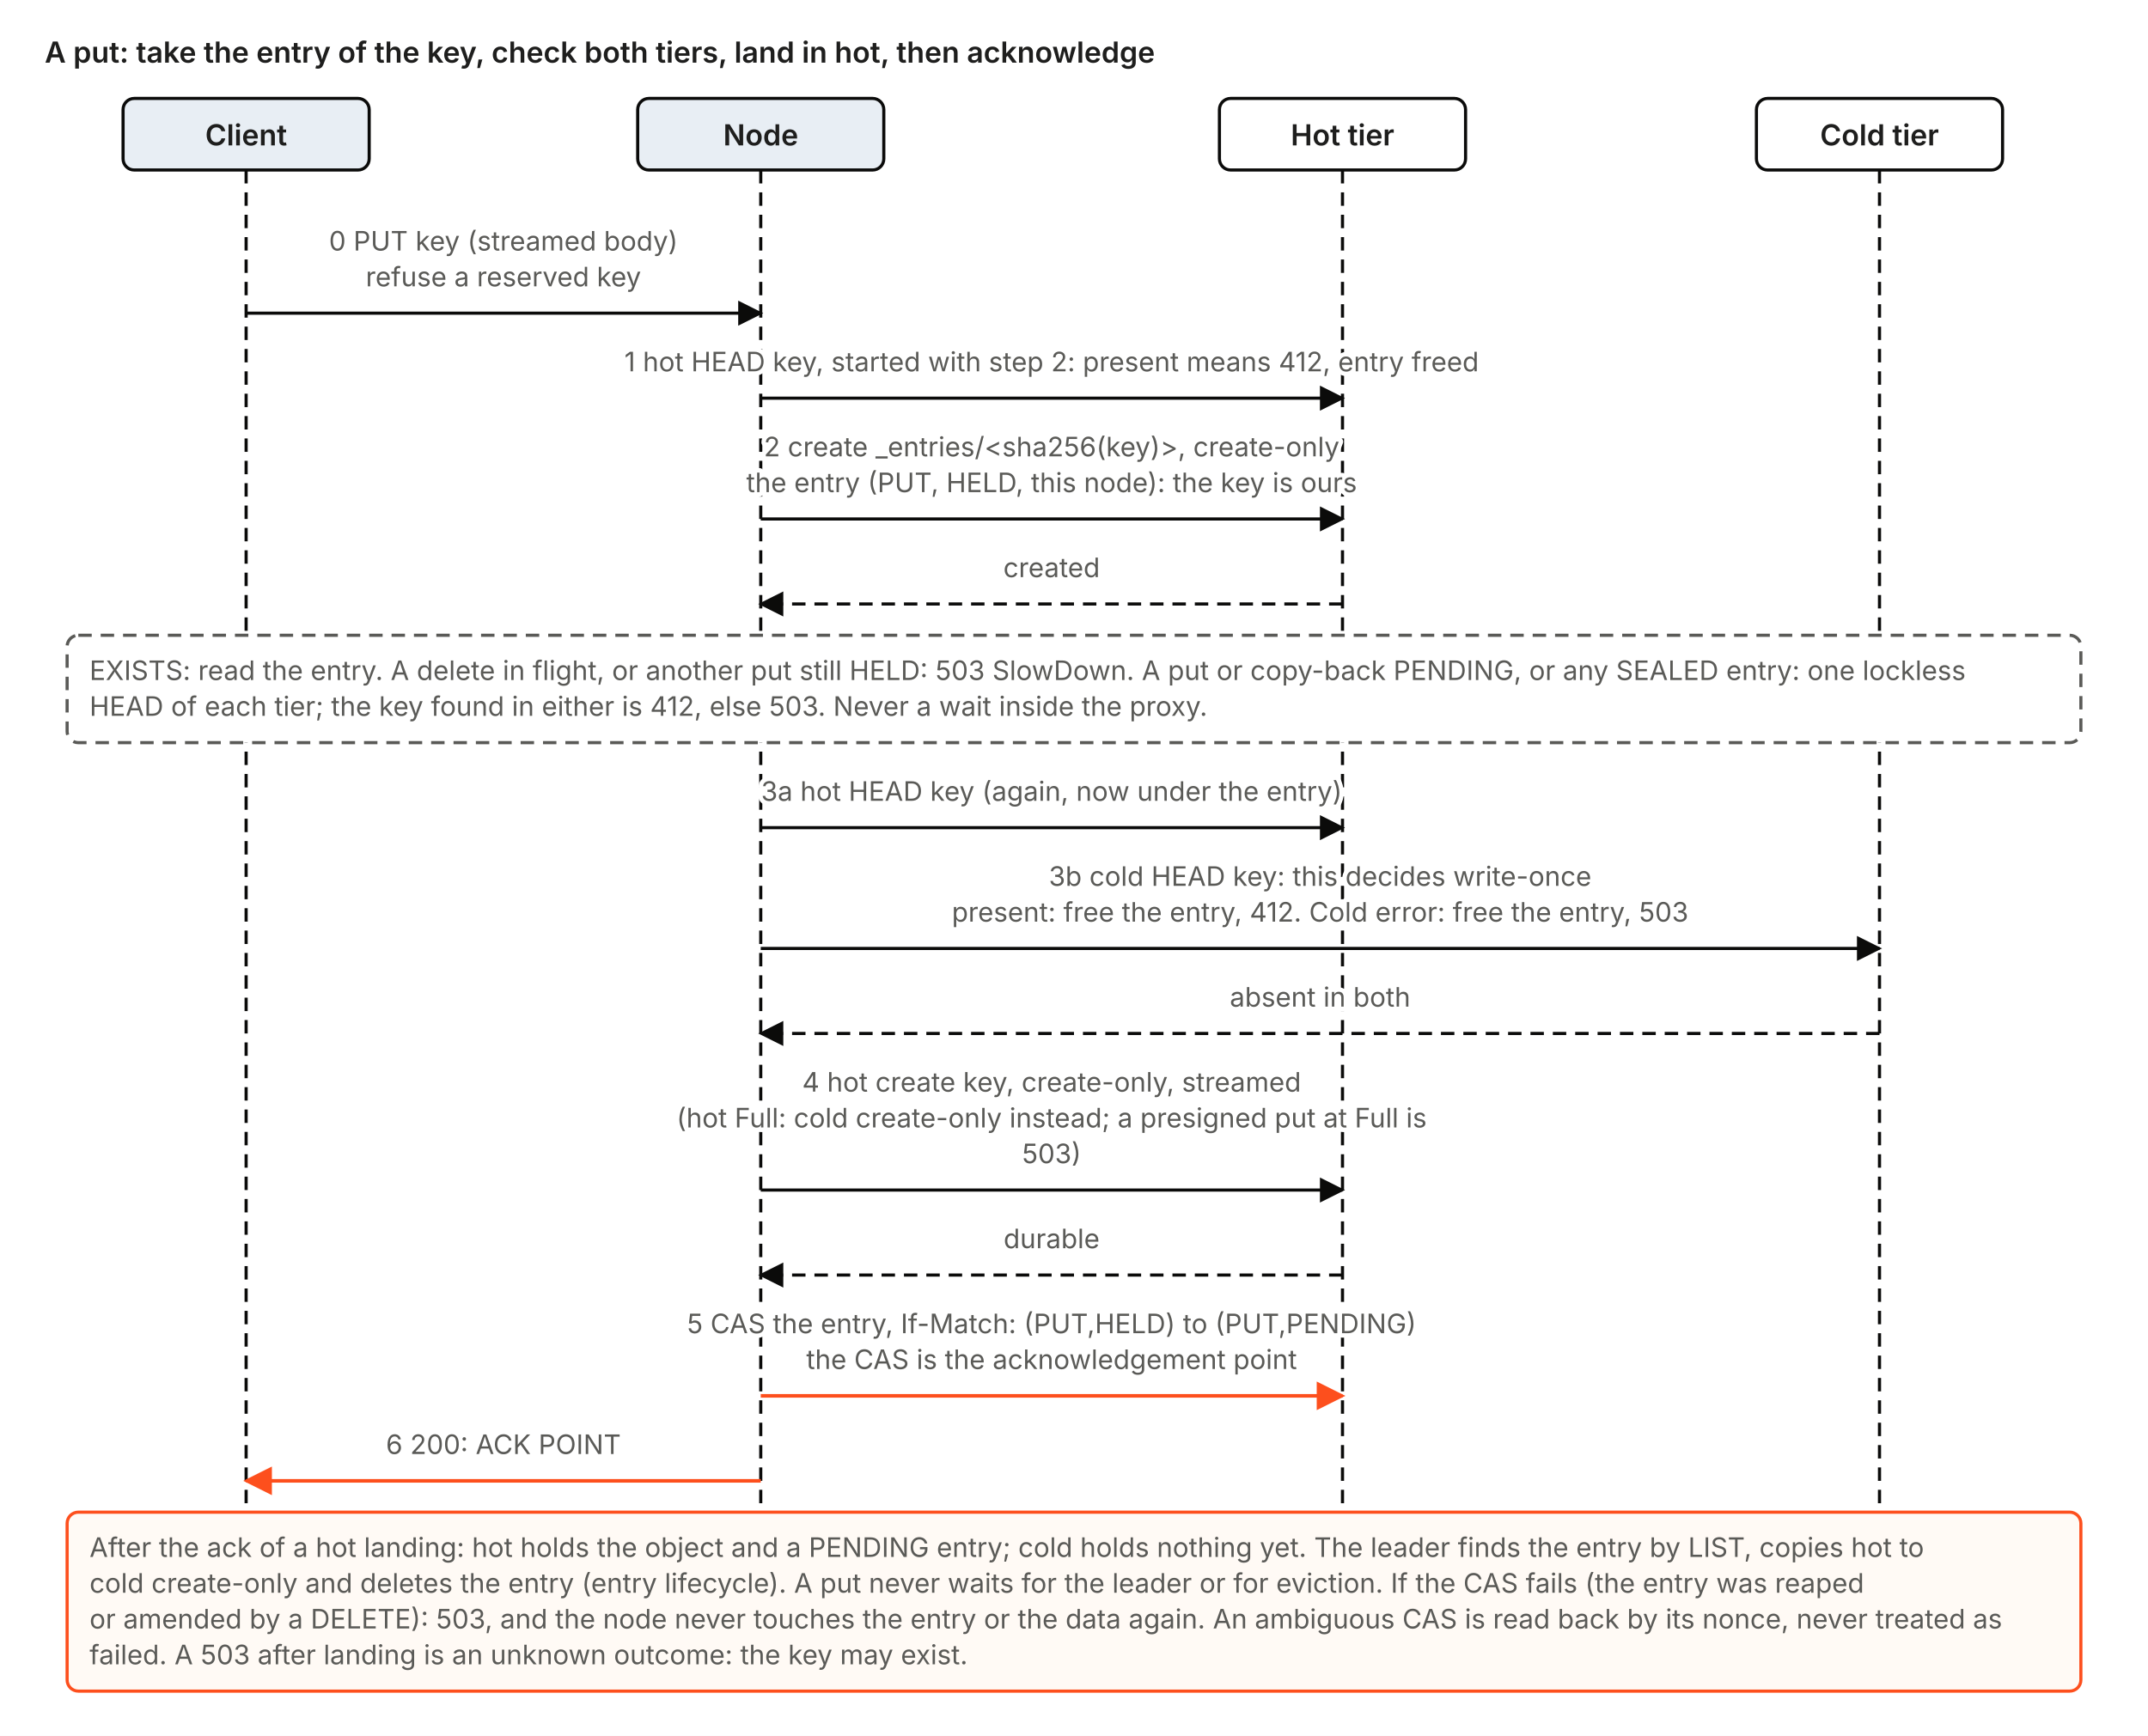
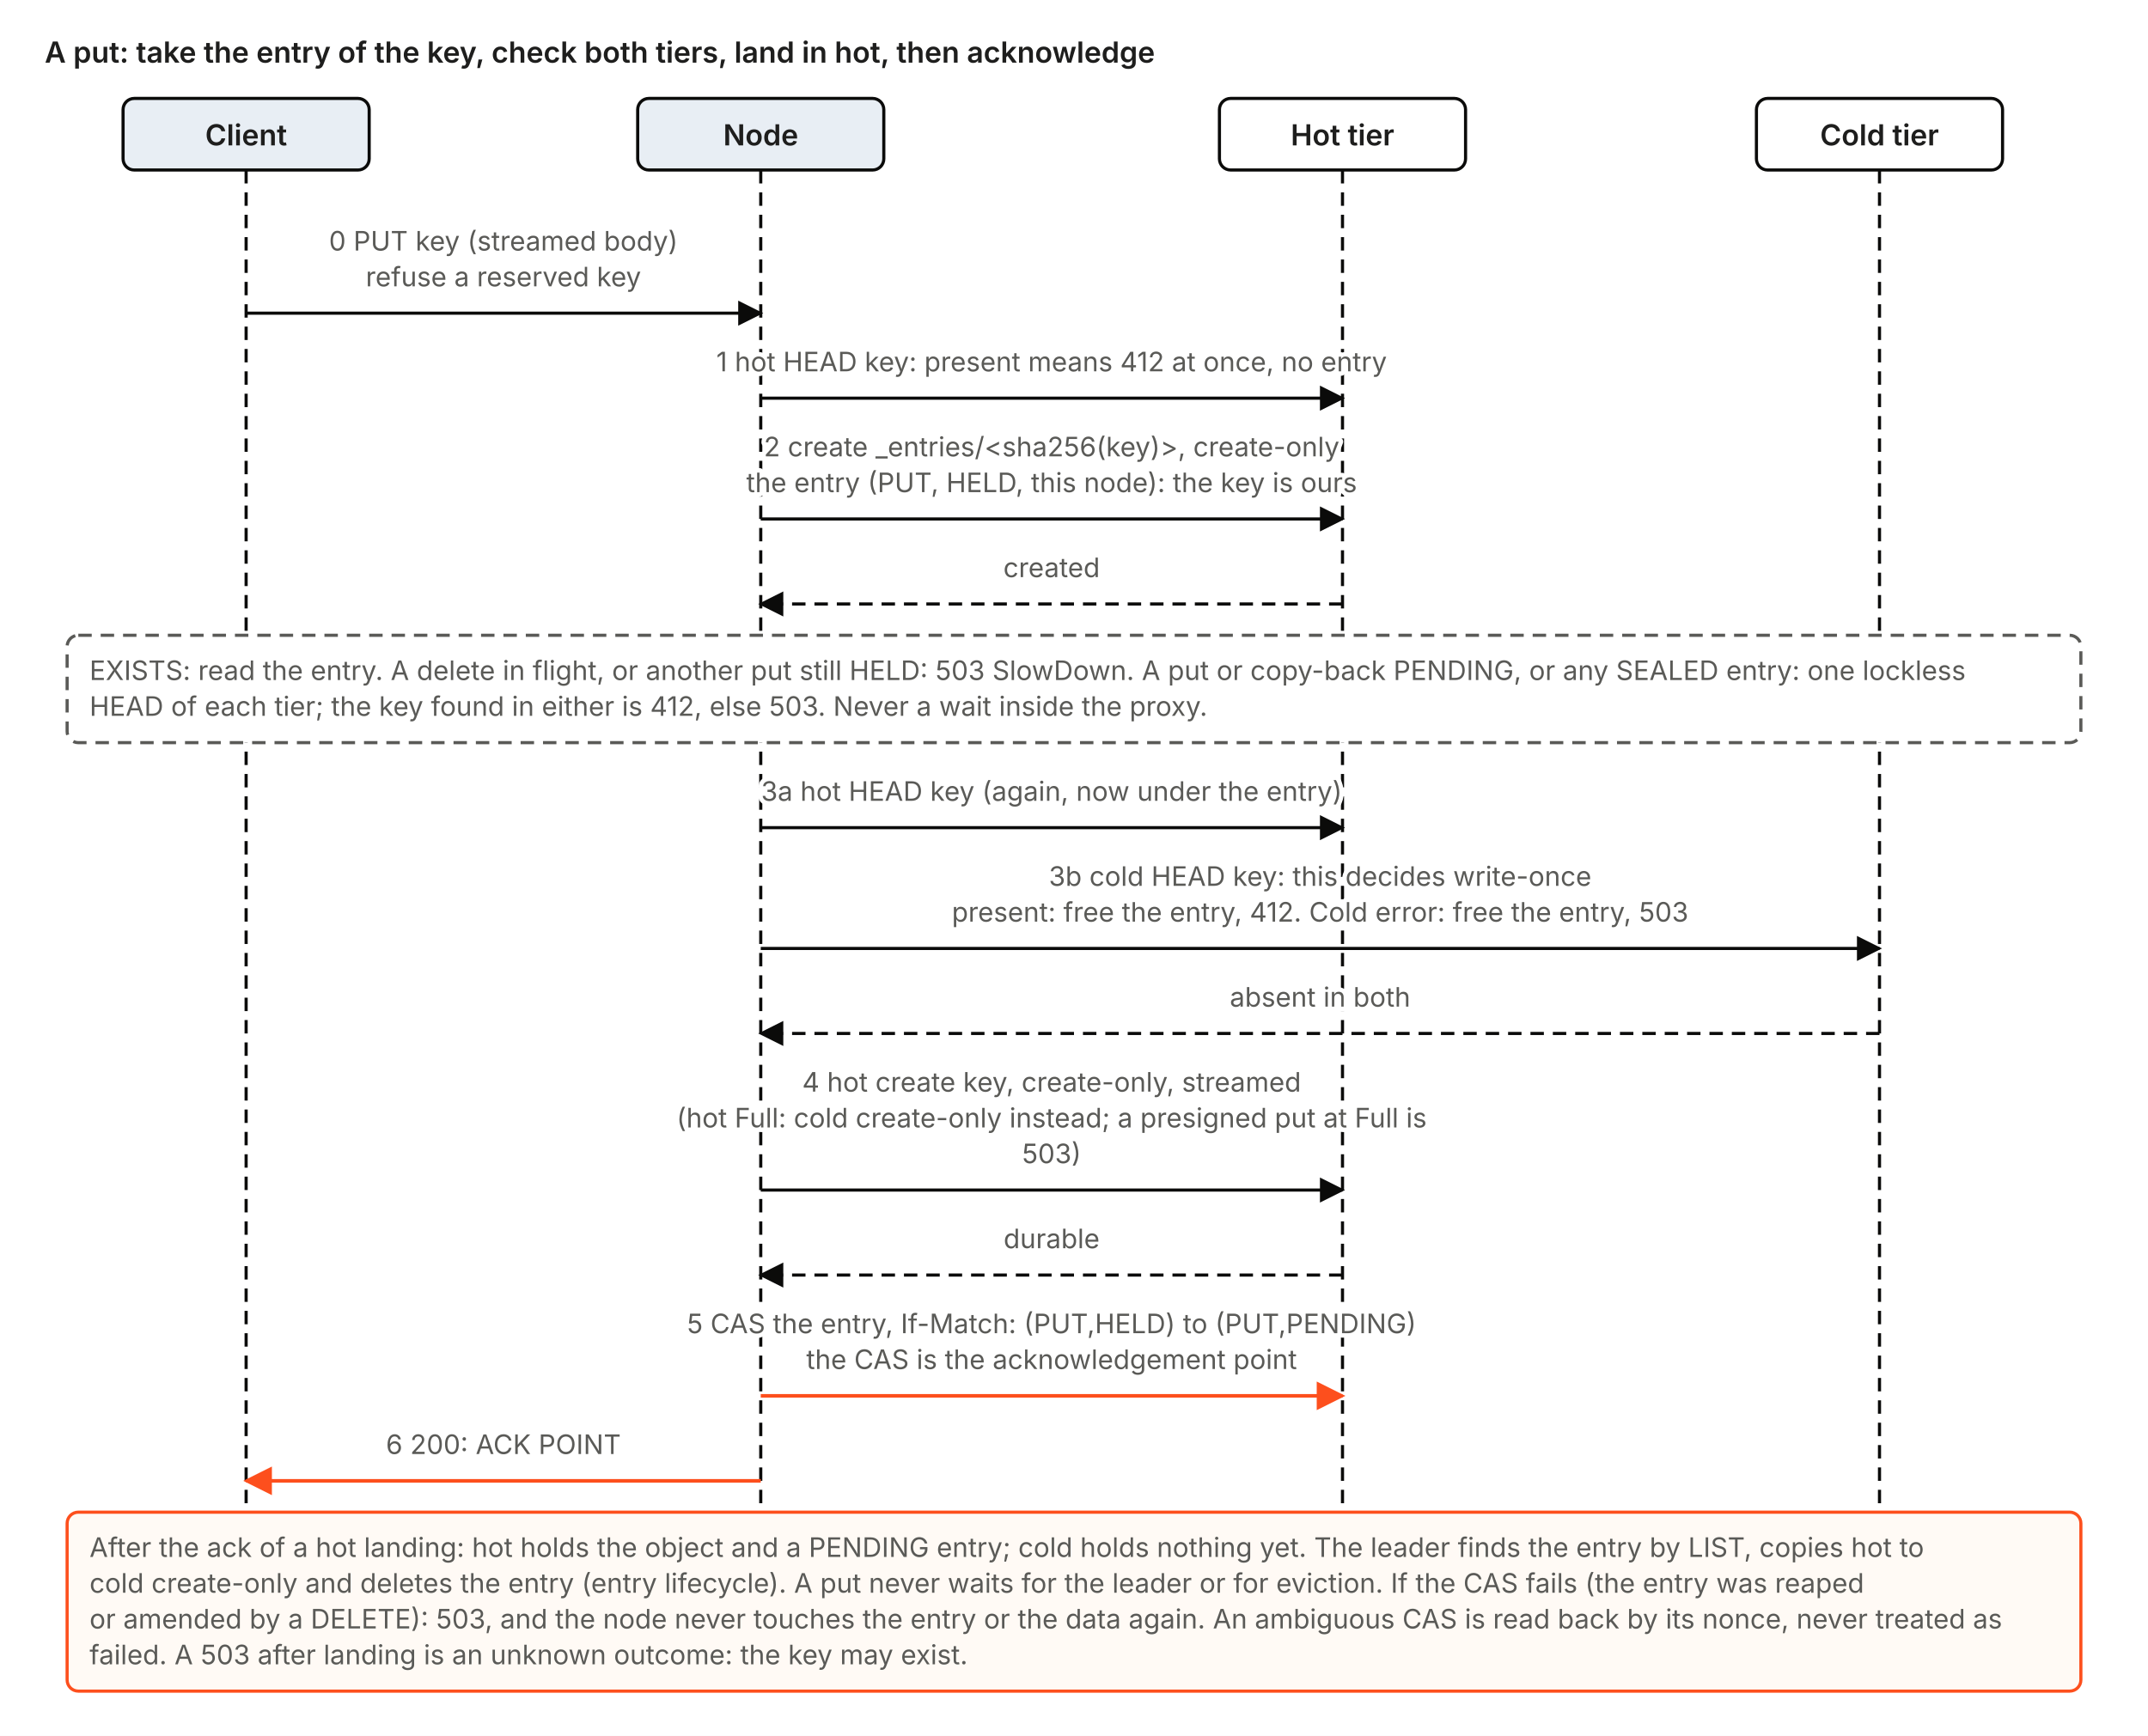
<svg xmlns="http://www.w3.org/2000/svg" viewBox="0 0 960 776" width="960" height="776" role="img" aria-label="Sequence diagram of a put: Client, Node, Hot tier, Cold tier. The node takes an entry for the key in hot with a create-only write, checks both tiers for the key, lands the object in hot, then moves the entry to PENDING with a compare-and-swap, which is the acknowledgement point. The leader copies the object to cold later.">
  <defs>
    <marker id="seq-put-ak" viewBox="0 0 10 10" refX="9" refY="5" markerWidth="8" markerHeight="8" orient="auto">
      <path d="M0,0 L10,5 L0,10 z" fill="#0B0B0A" />
    </marker>
    <marker id="seq-put-ao" viewBox="0 0 10 10" refX="9" refY="5" markerWidth="8" markerHeight="8" orient="auto">
      <path d="M0,0 L10,5 L0,10 z" fill="#FD4F1D" />
    </marker>
  </defs>
  <style>
.box{fill:#FFFFFF;stroke:#0B0B0A;stroke-width:1.4}
.box-b{fill:#E8EEF4;stroke:#0B0B0A;stroke-width:1.4}
.box-o{fill:#FFFAF5;stroke:#FD4F1D;stroke-width:1.4}
.box-t{fill:none;stroke:#FD4F1D;stroke-width:2}
.box-p{fill:none;stroke:#5A5A57;stroke-width:1.4;stroke-dasharray:6 4}
.ln{stroke:#0B0B0A;fill:none;stroke-width:1.4}
.ln-d{stroke:#0B0B0A;fill:none;stroke-width:1.4;stroke-dasharray:6 4}
.ln-o{stroke:#FD4F1D;fill:none;stroke-width:1.6}
.ln-od{stroke:#FD4F1D;fill:none;stroke-width:1.6;stroke-dasharray:6 4}
text{fill:#1E1E1D;font-family:system-ui,-apple-system,'Segoe UI',sans-serif;font-size:13px}
.b{font-weight:600}
.t-m{fill:#5A5A57;font-size:12px}
.t-n{fill:#5A5A57;font-size:13px}
.lbl{paint-order:stroke;stroke:#FFFFFF;stroke-width:4px;stroke-linejoin:round}
</style>
  <rect x="0" y="0" width="960" height="776" fill="#FFFFFF" />
  <text x="20" y="28" class="b" font-size="16">A put: take the entry of the key, check both tiers, land in hot, then acknowledge</text>
  <rect x="55" y="44" width="110" height="32" rx="5" class="box-b" />
  <text x="110" y="65" class="b" text-anchor="middle">Client</text>
  <rect x="285" y="44" width="110" height="32" rx="5" class="box-b" />
  <text x="340" y="65" class="b" text-anchor="middle">Node</text>
  <rect x="545" y="44" width="110" height="32" rx="5" class="box" />
  <text x="600" y="65" class="b" text-anchor="middle">Hot tier</text>
  <rect x="785" y="44" width="110" height="32" rx="5" class="box" />
  <text x="840" y="65" class="b" text-anchor="middle">Cold tier</text>
  <line x1="110" y1="76" x2="110" y2="678" class="ln-d" />
  <line x1="340" y1="76" x2="340" y2="678" class="ln-d" />
  <line x1="600" y1="76" x2="600" y2="678" class="ln-d" />
  <line x1="840" y1="76" x2="840" y2="678" class="ln-d" />
  <text x="225.0" y="112" class="t-m lbl" text-anchor="middle">0  PUT key (streamed body)</text>
  <text x="225.0" y="128" class="t-m lbl" text-anchor="middle">refuse a reserved key</text>
  <line x1="110" y1="140" x2="340" y2="140" class="ln" marker-end="url(#seq-put-ak)" />
-   <text x="470.0" y="166" class="t-m lbl" text-anchor="middle">1  hot HEAD key, started with step 2: present means 412, entry freed</text>
+   <text x="470.0" y="166" class="t-m lbl" text-anchor="middle">1  hot HEAD key: present means 412 at once, no entry</text>
  <line x1="340" y1="178" x2="600" y2="178" class="ln" marker-end="url(#seq-put-ak)" />
  <text x="470.0" y="204" class="t-m lbl" text-anchor="middle">2  create _entries/&lt;sha256(key)&gt;, create-only</text>
  <text x="470.0" y="220" class="t-m lbl" text-anchor="middle">the entry (PUT, HELD, this node): the key is ours</text>
  <line x1="340" y1="232" x2="600" y2="232" class="ln" marker-end="url(#seq-put-ak)" />
  <text x="470.0" y="258" class="t-m lbl" text-anchor="middle">created</text>
  <line x1="600" y1="270" x2="340" y2="270" class="ln-d" marker-end="url(#seq-put-ak)" />
  <rect x="30" y="284" width="900" height="48" rx="5" fill="#FFFFFF" />
  <rect x="30" y="284" width="900" height="48" rx="5" class="box-p" />
  <text x="40" y="304" class="t-m">EXISTS: read the entry. A delete in flight, or another put still HELD: 503 SlowDown. A put or copy-back PENDING, or any SEALED entry: one lockless</text>
  <text x="40" y="320" class="t-m">HEAD of each tier; the key found in either is 412, else 503. Never a wait inside the proxy.</text>
  <text x="470.0" y="358" class="t-m lbl" text-anchor="middle">3a  hot HEAD key (again, now under the entry)</text>
  <line x1="340" y1="370" x2="600" y2="370" class="ln" marker-end="url(#seq-put-ak)" />
  <text x="590.0" y="396" class="t-m lbl" text-anchor="middle">3b  cold HEAD key: this decides write-once</text>
  <text x="590.0" y="412" class="t-m lbl" text-anchor="middle">present: free the entry, 412. Cold error: free the entry, 503</text>
  <line x1="340" y1="424" x2="840" y2="424" class="ln" marker-end="url(#seq-put-ak)" />
  <text x="590.0" y="450" class="t-m lbl" text-anchor="middle">absent in both</text>
  <line x1="840" y1="462" x2="340" y2="462" class="ln-d" marker-end="url(#seq-put-ak)" />
  <text x="470.0" y="488" class="t-m lbl" text-anchor="middle">4  hot create key, create-only, streamed</text>
  <text x="470.0" y="504" class="t-m lbl" text-anchor="middle">(hot Full: cold create-only instead; a presigned put at Full is</text>
  <text x="470.0" y="520" class="t-m lbl" text-anchor="middle">503)</text>
  <line x1="340" y1="532" x2="600" y2="532" class="ln" marker-end="url(#seq-put-ak)" />
  <text x="470.0" y="558" class="t-m lbl" text-anchor="middle">durable</text>
  <line x1="600" y1="570" x2="340" y2="570" class="ln-d" marker-end="url(#seq-put-ak)" />
  <text x="470.0" y="596" class="t-m lbl" text-anchor="middle">5  CAS the entry, If-Match: (PUT,HELD) to (PUT,PENDING)</text>
  <text x="470.0" y="612" class="t-m lbl" text-anchor="middle">the CAS is the acknowledgement point</text>
  <line x1="340" y1="624" x2="600" y2="624" class="ln-o" marker-end="url(#seq-put-ao)" />
  <text x="225.0" y="650" class="t-m lbl" text-anchor="middle">6  200: ACK POINT</text>
  <line x1="340" y1="662" x2="110" y2="662" class="ln-o" marker-end="url(#seq-put-ao)" />
  <rect x="30" y="676" width="900" height="80" rx="5" class="box-o" />
  <text x="40" y="696" class="t-m">After the ack of a hot landing: hot holds the object and a PENDING entry; cold holds nothing yet. The leader finds the entry by LIST, copies hot to</text>
  <text x="40" y="712" class="t-m">cold create-only and deletes the entry (entry lifecycle). A put never waits for the leader or for eviction. If the CAS fails (the entry was reaped</text>
  <text x="40" y="728" class="t-m">or amended by a DELETE): 503, and the node never touches the entry or the data again. An ambiguous CAS is read back by its nonce, never treated as</text>
  <text x="40" y="744" class="t-m">failed. A 503 after landing is an unknown outcome: the key may exist.</text>
</svg>
